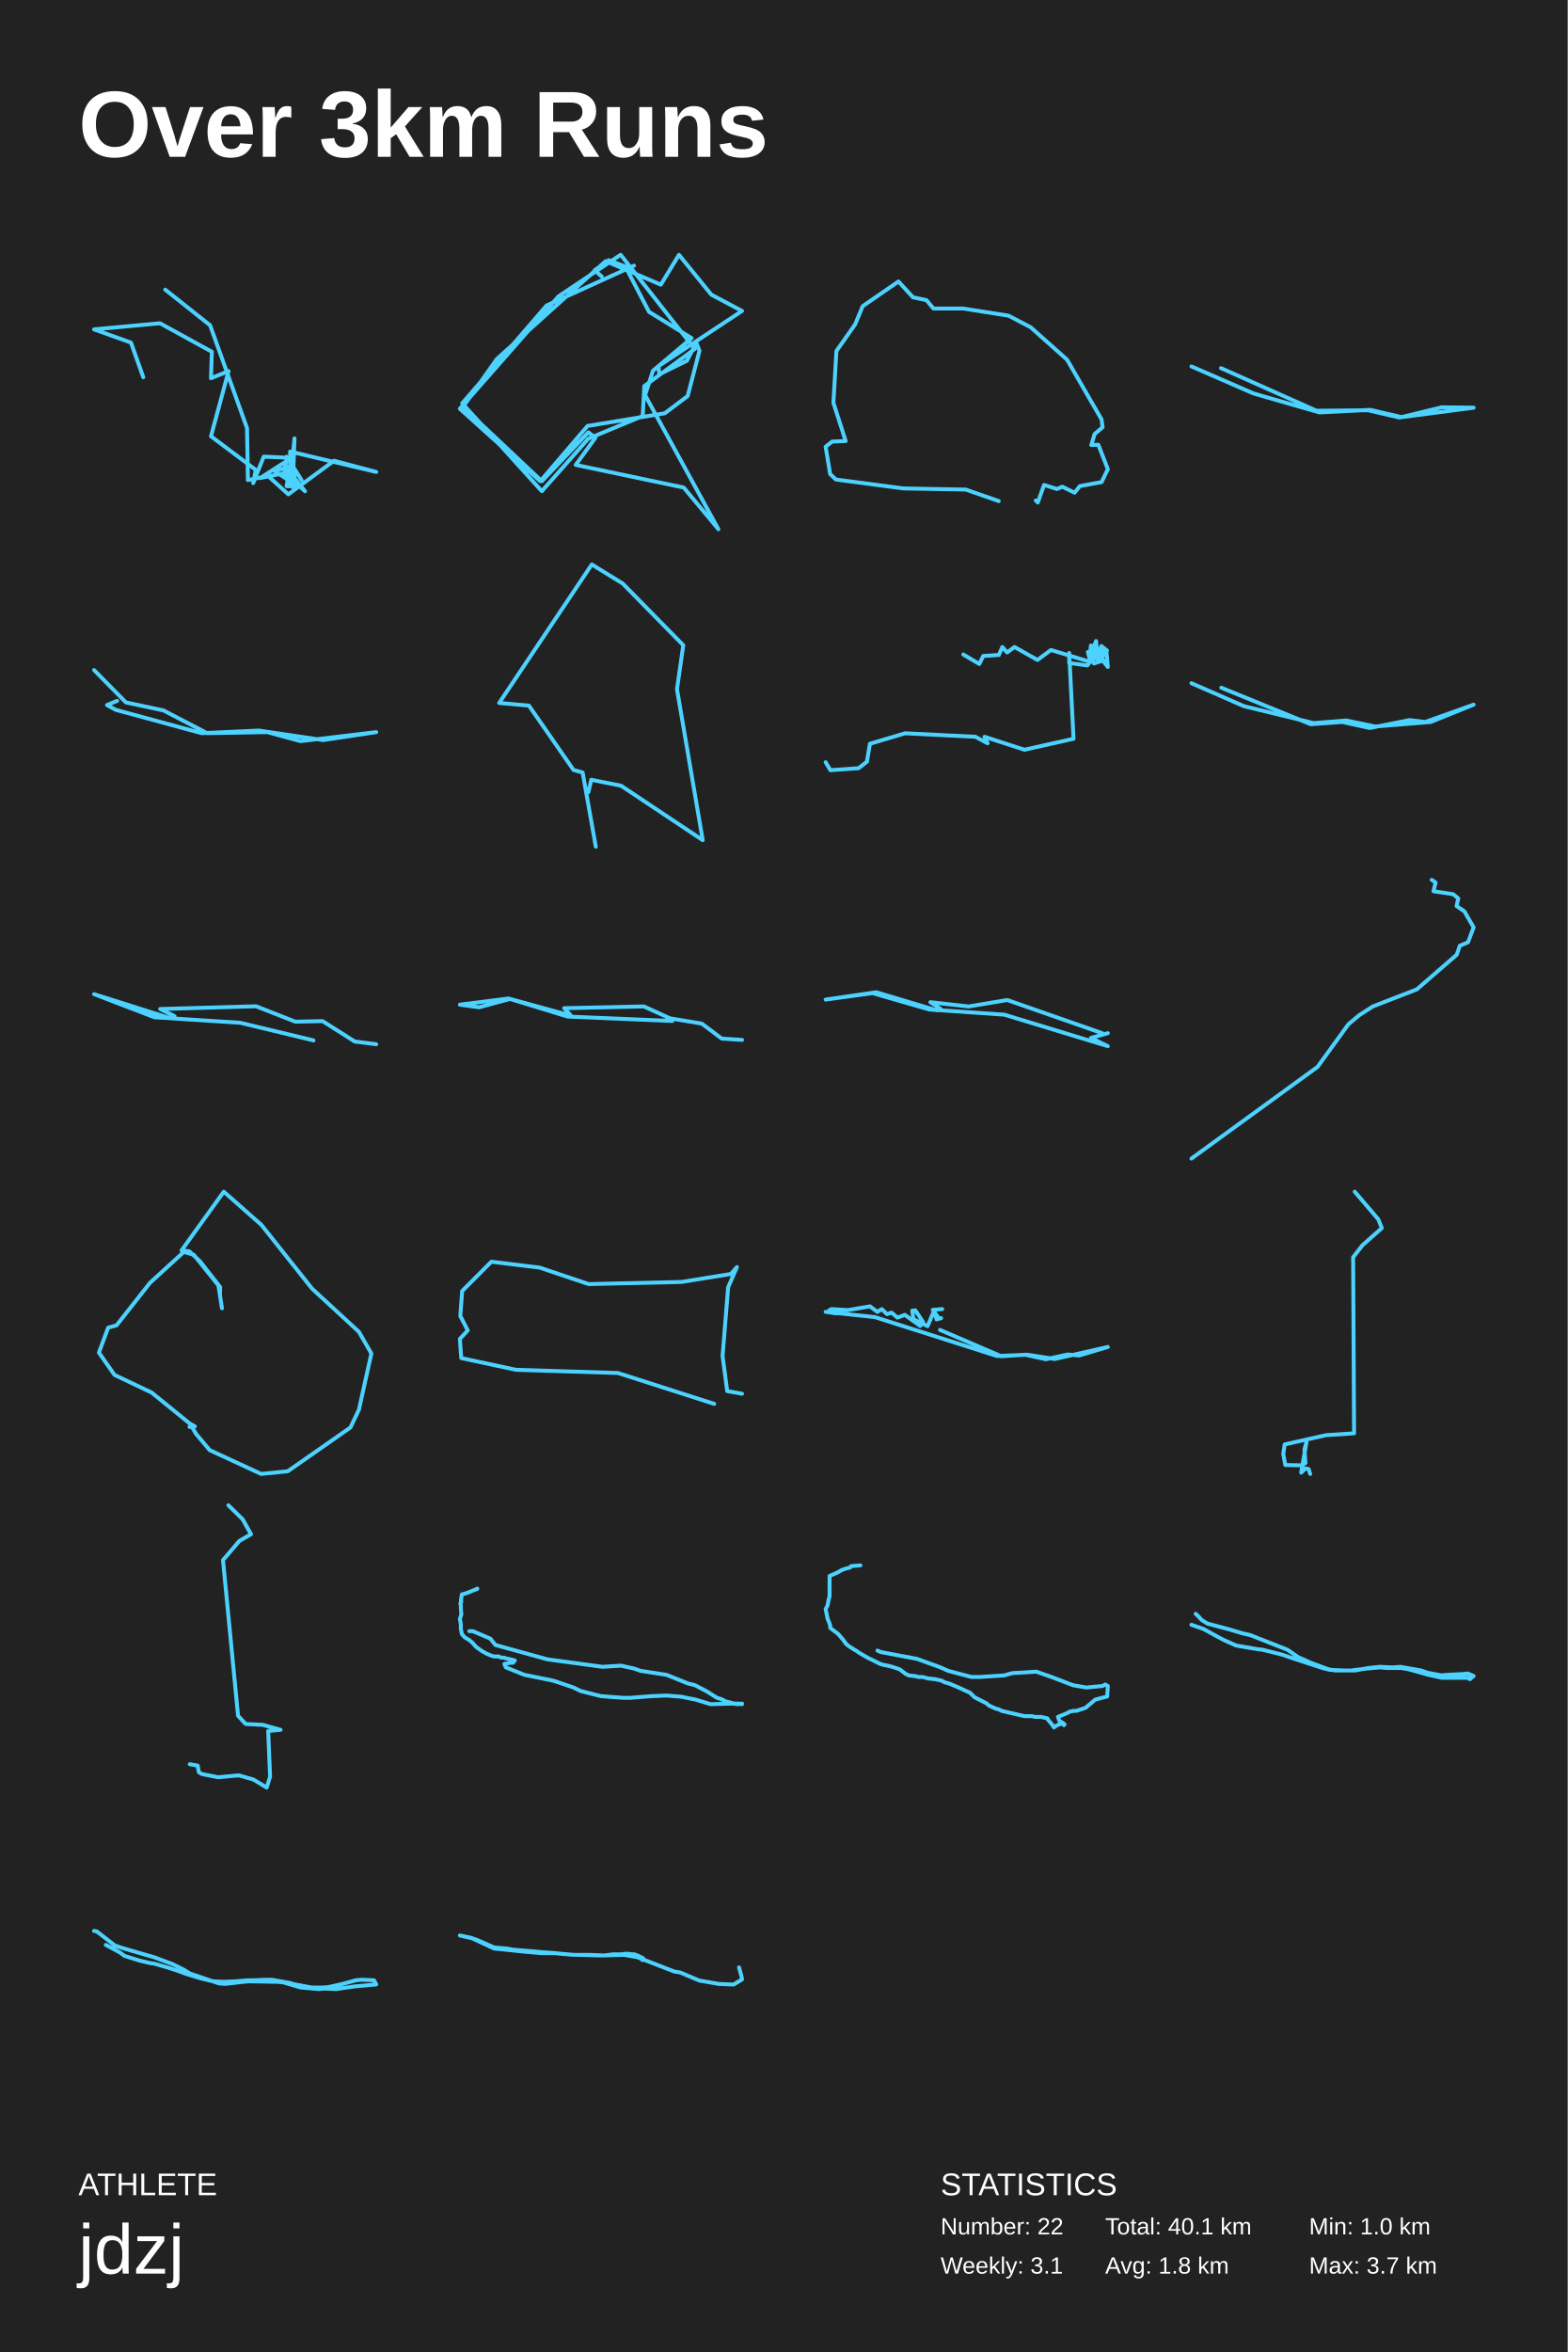
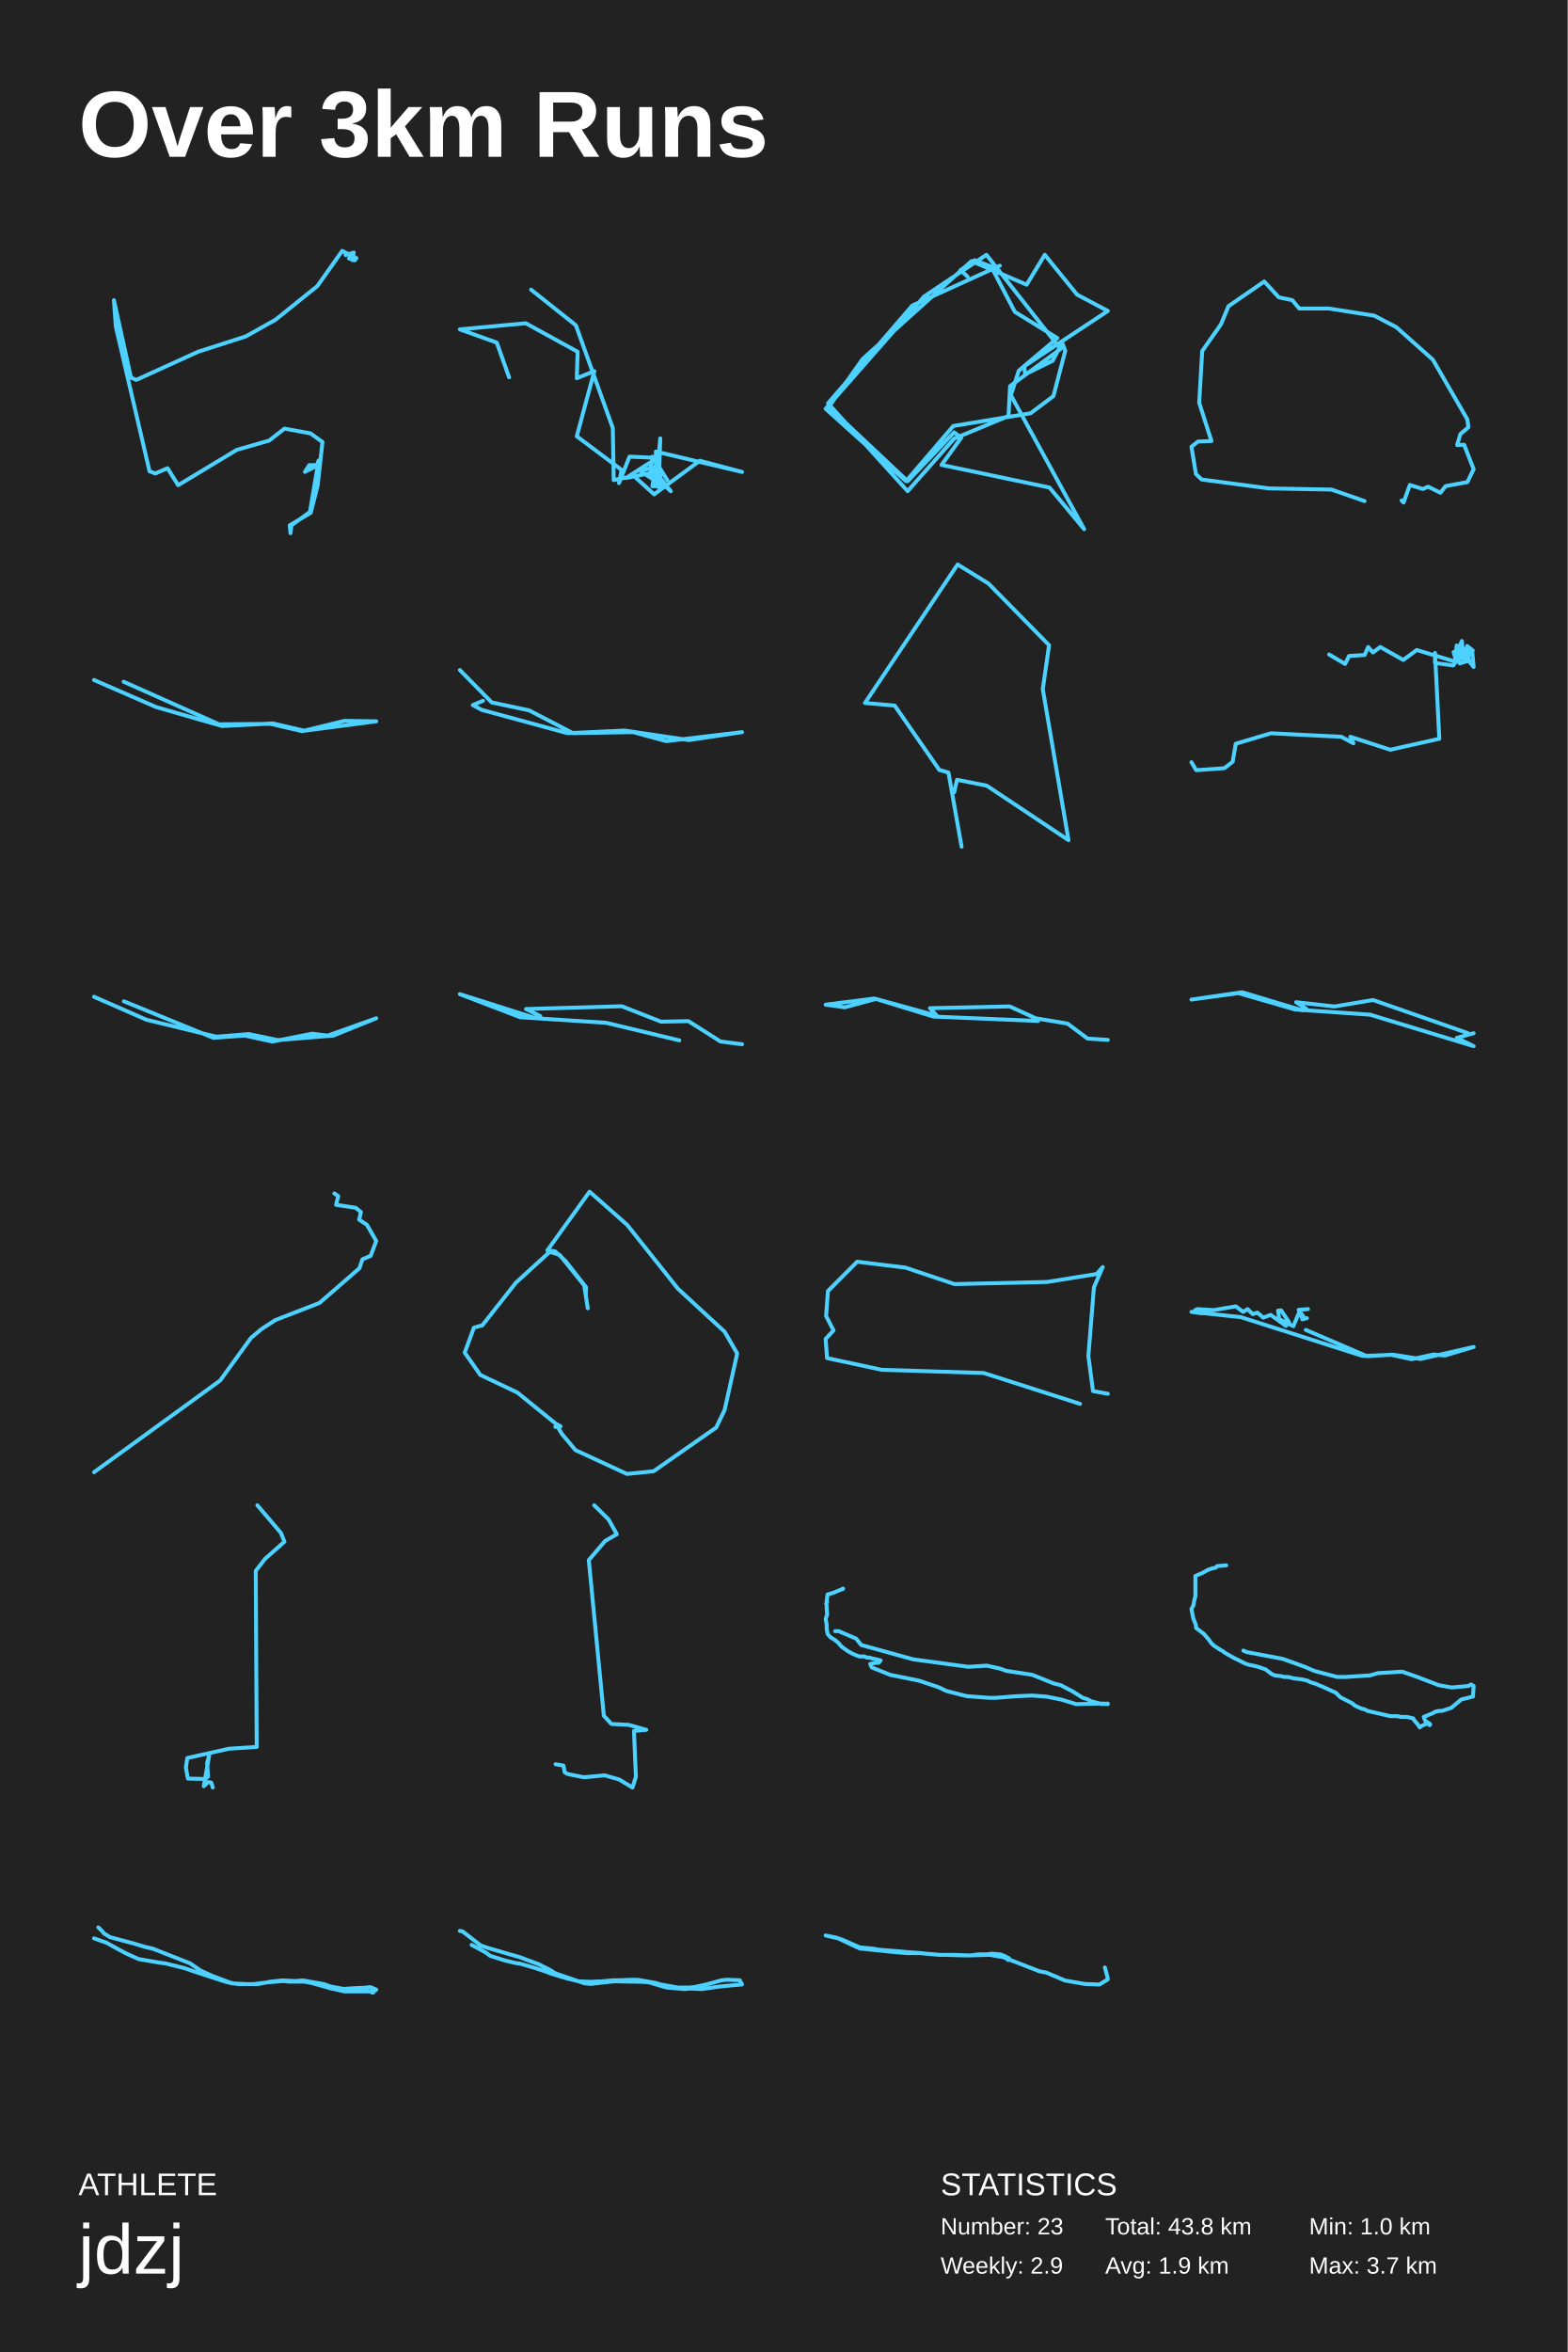
<svg xmlns="http://www.w3.org/2000/svg" baseProfile="full" height="300mm" version="1.1" viewBox="0,0,200,300" width="200mm">
  <defs />
  <rect fill="#222222" height="300" width="200" x="0" y="0" />
  <text fill="#FFFFFF" style="font-size:12px; font-family:Arial; font-weight:bold;" x="10" y="20">Over 3km Runs</text>
  <text fill="#FFFFFF" style="font-size:4px; font-family:Arial" x="10" y="280">ATHLETE</text>
  <text fill="#FFFFFF" style="font-size:9px; font-family:Arial" x="10" y="290">jdzj</text>
  <text fill="#FFFFFF" style="font-size:4px; font-family:Arial" x="120" y="280">STATISTICS</text>
-   <text fill="#FFFFFF" style="font-size:3px; font-family:Arial" x="120" y="285">Number: 22</text>
-   <text fill="#FFFFFF" style="font-size:3px; font-family:Arial" x="120" y="290">Weekly: 3.1</text>
-   <text fill="#FFFFFF" style="font-size:3px; font-family:Arial" x="141" y="285">Total: 40.1 km</text>
-   <text fill="#FFFFFF" style="font-size:3px; font-family:Arial" x="141" y="290">Avg: 1.8 km</text>
+   <text fill="#FFFFFF" style="font-size:3px; font-family:Arial" x="120" y="285">Number: 23</text>
+   <text fill="#FFFFFF" style="font-size:3px; font-family:Arial" x="120" y="290">Weekly: 2.9</text>
+   <text fill="#FFFFFF" style="font-size:3px; font-family:Arial" x="141" y="285">Total: 43.8 km</text>
+   <text fill="#FFFFFF" style="font-size:3px; font-family:Arial" x="141" y="290">Avg: 1.9 km</text>
  <text fill="#FFFFFF" style="font-size:3px; font-family:Arial" x="167" y="285">Min: 1.0 km</text>
  <text fill="#FFFFFF" style="font-size:3px; font-family:Arial" x="167" y="290">Max: 3.7 km</text>
-   <polyline fill="none" points="21.084,36.947 26.804,41.493 31.514,54.611 31.626,61.235 34.206,60.715 36.785,63.053 42.617,58.767 48.0,60.196 37.009,57.598 37.009,61.884 37.57,55.91 37.346,62.144 37.682,60.066 33.196,60.975 36.224,59.027 37.794,61.884 34.991,60.066 37.009,59.546 36.561,62.014 37.794,62.014 36.336,59.416 38.916,62.663 36.336,60.325 36.561,58.247 38.467,61.235 36.673,58.377 33.645,58.247 32.299,61.624 32.636,59.936 26.916,55.65 29.159,47.338 26.916,48.247 27.028,44.87 20.411,41.233 12.0,42.013 16.71,43.701 18.28,48.117" stroke="#4dd2ff" stroke-linecap="round" stroke-linejoin="round" stroke-width="0.5" />
-   <polyline fill="none" points="80.89,33.885 69.728,38.968 58.968,51.444 69.125,62.65 75.058,55.949 81.996,53.061 82.197,49.249 88.633,44.513 79.181,32.499 71.236,37.813 58.667,52.137 68.924,61.379 74.957,54.332 84.812,52.715 87.728,50.52 89.236,44.744 88.834,43.704 87.628,46.015 84.108,47.747 84.007,46.708 94.667,39.661 90.745,37.582 86.622,32.499 84.309,36.311 77.27,33.307 63.393,45.784 59.069,51.906 69.125,61.379 75.058,55.141 75.963,55.834 73.449,59.299 87.225,62.187 91.65,67.501 82.298,50.404 83.304,47.285 88.231,43.127 82.801,39.777 79.784,34 77.672,33.192 75.862,34.463 76.767,35.271" stroke="#4dd2ff" stroke-linecap="round" stroke-linejoin="round" stroke-width="0.5" />
-   <polyline fill="none" points="127.418,63.912 123.206,62.446 115.259,62.299 106.642,61.163 105.908,60.467 105.333,56.984 106.163,56.324 107.887,56.251 106.323,51.375 106.706,44.776 109.099,41.367 110.057,39.057 114.621,35.904 116.472,37.921 118.195,38.287 119.089,39.35 122.855,39.35 128.663,40.267 131.472,41.733 136.131,45.876 140.535,53.501 140.663,54.491 139.642,55.371 139.227,56.764 140.121,56.727 141.333,59.843 140.535,61.493 137.759,62.006 137.089,62.849 135.525,62.08 134.855,62.373 133.195,61.86 132.397,64.096 132.142,63.839" stroke="#4dd2ff" stroke-linecap="round" stroke-linejoin="round" stroke-width="0.5" />
-   <polyline fill="none" points="155.772,46.956 167.947,52.386 174.536,52.331 178.546,53.263 183.942,51.947 188.0,52.002 178.833,53.208 174.822,52.276 168.329,52.605 159.926,50.192 152.0,46.737" stroke="#4dd2ff" stroke-linecap="round" stroke-linejoin="round" stroke-width="0.5" />
-   <polyline fill="none" points="12.0,85.466 16.065,89.594 20.838,90.609 26.435,93.519 34.095,93.384 38.337,94.534 48.0,93.384 41.224,94.399 33.034,93.181 25.728,93.519 14.769,90.541 13.65,89.932 14.946,89.391" stroke="#4dd2ff" stroke-linecap="round" stroke-linejoin="round" stroke-width="0.5" />
-   <polyline fill="none" points="76.01,108.0 74.332,98.54 73.165,98.205 67.476,90 63.683,89.665 75.5,72.0 79.439,74.428 87.17,82.298 86.368,87.907 89.651,107.163 79.22,100.214 75.427,99.461 75.062,101.051" stroke="#4dd2ff" stroke-linecap="round" stroke-linejoin="round" stroke-width="0.5" />
-   <polyline fill="none" points="122.89,83.479 124.939,84.688 125.438,83.67 127.432,83.543 127.875,82.525 128.484,83.225 129.426,82.525 132.361,84.179 134.078,82.907 139.118,84.434 138.786,83.161 141.167,83.416 139.395,82.779 139.838,81.762 139.949,83.161 139.672,82.525 139.063,83.352 139.173,82.334 139.949,83.416 139.118,83.161 140.779,82.97 140.779,83.606 140.059,82.716 138.896,83.352 141.223,82.97 140.503,82.398 140.281,84.306 139.284,83.479 139.173,84.179 140.558,83.288 139.949,83.352 141.333,85.07 141.167,83.225 140.336,83.352 140.779,84.243 139.561,84.624 139.395,83.925 138.73,84.879 136.404,84.561 136.404,83.288 136.958,94.231 130.699,95.63 125.604,93.976 125.992,94.803 124.441,93.976 115.469,93.531 110.983,94.867 110.595,97.157 109.543,97.984 105.943,98.238 105.333,97.221" stroke="#4dd2ff" stroke-linecap="round" stroke-linejoin="round" stroke-width="0.5" />
-   <polyline fill="none" points="155.805,87.719 167.22,92.377 171.233,92.089 174.746,92.858 179.805,91.849 181.812,92.089 188.0,89.88 182.523,92.089 175.456,92.665 171.735,91.897 167.596,92.233 158.69,90.072 152.0,87.142" stroke="#4dd2ff" stroke-linecap="round" stroke-linejoin="round" stroke-width="0.5" />
-   <polyline fill="none" points="48.0,133.194 45.25,132.843 41.154,130.246 37.671,130.316 32.659,128.35 20.435,128.701 22.268,129.614 21.535,129.824 12.0,126.806 19.701,129.754 30.642,130.456 39.993,132.703" stroke="#4dd2ff" stroke-linecap="round" stroke-linejoin="round" stroke-width="0.5" />
-   <polyline fill="none" points="94.667,132.641 92.074,132.472 89.531,130.562 85.471,129.888 82.145,128.371 71.971,128.595 72.851,129.551 64.879,127.359 58.667,128.146 61.112,128.483 65.074,127.416 72.411,129.663 85.764,130.225" stroke="#4dd2ff" stroke-linecap="round" stroke-linejoin="round" stroke-width="0.5" />
-   <polyline fill="none" points="140.615,131.787 128.504,127.553 123.573,128.378 118.69,127.828 120.03,128.708 119.504,128.873 111.796,126.563 105.333,127.498 111.317,126.673 118.546,128.763 128.121,129.423 141.333,133.437 139.179,132.392 141.333,131.787" stroke="#4dd2ff" stroke-linecap="round" stroke-linejoin="round" stroke-width="0.5" />
-   <polyline fill="none" points="182.656,112.223 183.152,112.57 182.877,113.676 185.383,114.056 186.044,114.593 185.824,115.573 186.816,116.237 188.0,118.291 187.284,120.187 186.237,120.63 185.852,121.767 180.756,126.192 175.137,128.373 173.374,129.511 172.024,130.648 168.086,136.084 152.0,147.777" stroke="#4dd2ff" stroke-linecap="round" stroke-linejoin="round" stroke-width="0.5" />
-   <polyline fill="none" points="28.319,166.872 27.862,163.95 24.729,160.054 23.456,159.68 19.147,163.613 14.872,169.045 13.795,169.345 12.62,172.529 14.611,175.376 19.343,177.624 24.468,181.782 24.174,182.006 24.859,181.932 24.239,181.594 25.023,182.906 26.752,184.966 33.313,188.0 36.707,187.663 44.704,182.081 45.781,179.834 47.38,172.641 45.781,169.869 39.808,164.363 33.346,156.233 28.548,152.0 23.162,159.492 24.141,159.605 25.479,160.841 28.091,164.175 28.058,165.224" stroke="#4dd2ff" stroke-linecap="round" stroke-linejoin="round" stroke-width="0.5" />
-   <polyline fill="none" points="91.12,179.065 78.824,175.127 65.819,174.719 58.844,173.225 58.667,170.781 59.672,169.695 58.726,167.861 58.962,164.67 62.686,160.935 68.834,161.682 75.1,163.787 86.923,163.516 93.248,162.497 94.016,161.614 92.893,164.195 92.184,172.954 92.775,177.435 94.667,177.775" stroke="#4dd2ff" stroke-linecap="round" stroke-linejoin="round" stroke-width="0.5" />
-   <polyline fill="none" points="119.923,169.632 127.746,172.99 130.781,172.798 133.426,173.374 136.21,172.766 137.686,172.894 141.333,171.807 134.568,173.342 131.087,172.798 127.189,172.958 111.626,168.001 105.333,167.33 106.698,167.522 105.779,167.138 106.057,166.978 108.173,167.106 110.985,166.626 111.932,167.33 112.489,166.978 113.157,167.617 113.742,167.426 114.493,168.065 115.44,167.713 117.389,169.121 117.779,168.641 116.776,167.138 116.387,167.17 116.526,168.257 118.336,169.153 119.087,167.362 119.505,168.225 120.062,168.129 119.477,168.289 119.811,168.193 119.004,167.074 120.201,166.978" stroke="#4dd2ff" stroke-linecap="round" stroke-linejoin="round" stroke-width="0.5" />
-   <polyline fill="none" points="167.149,188.0 166.947,187.373 166.563,187.303 165.997,187.837 166.684,183.913 166.421,184.865 166.543,186.607 166.158,186.908 163.975,186.862 163.712,185.469 163.894,184.238 169.191,183.053 172.75,182.821 172.628,160.362 173.821,158.829 176.288,156.645 175.843,155.531 172.831,152.0" stroke="#4dd2ff" stroke-linecap="round" stroke-linejoin="round" stroke-width="0.5" />
-   <polyline fill="none" points="24.209,225.029 25.217,225.204 25.369,226.056 25.75,226.274 27.804,226.689 30.466,226.449 32.311,226.973 34.022,228.0 34.459,226.624 34.212,220.792 35.791,220.639 33.528,220.005 31.341,219.896 30.371,218.848 28.45,198.991 30.542,196.544 32.025,195.692 30.96,193.791 29.135,192.0" stroke="#4dd2ff" stroke-linecap="round" stroke-linejoin="round" stroke-width="0.5" />
-   <polyline fill="none" points="59.879,208.057 60.326,208.057 62.56,209.01 63.199,209.817 69.837,211.65 76.858,212.603 79.22,212.456 80.879,212.823 81.709,213.116 85.028,213.629 87.773,214.729 88.667,214.949 90.199,215.755 91.475,216.562 91.986,216.708 92.56,217.002 93.965,217.368 94.667,217.295 94.603,217.295 94.603,217.295 94.411,217.368 94.539,217.295 94.603,217.295 94.667,217.368 94.284,217.295 93.454,217.295 90.645,217.368 88.73,216.782 86.879,216.415 85.028,216.268 83.177,216.342 82.22,216.415 80.369,216.562 79.539,216.562 76.667,216.342 75.773,216.122 74.05,215.682 73.156,215.242 71.433,214.655 70.539,214.362 66.901,213.629 64.539,212.676 64.348,212.236 65.113,212.089 65.433,212.089 65.688,211.796 65.433,211.723 64.794,211.576 64.475,211.503 64.284,211.43 63.901,211.43 63.645,211.283 63.326,211.283 63.007,211.283 62.56,211.136 62.241,210.99 62.05,210.916 61.411,210.55 61.22,210.403 60.901,210.183 60.709,210.037 60.518,209.817 60.262,209.523 59.816,209.157 59.433,208.937 59.241,208.79 58.922,208.424 58.794,207.764 58.794,207.177 58.73,206.811 58.667,206.518 58.858,205.931 58.794,205.125 58.794,204.758 58.73,204.538 58.858,204.318 58.794,204.245 58.858,203.732 58.922,203.365 59.241,203.292 59.879,203.072 60.199,202.925 60.39,202.852 60.773,202.705 60.837,202.705 60.837,202.632 60.901,202.632" stroke="#4dd2ff" stroke-linecap="round" stroke-linejoin="round" stroke-width="0.5" />
-   <polyline fill="none" points="111.947,210.529 112.366,210.721 116.971,211.587 119.901,212.644 120.989,213.125 123.919,213.895 125.008,213.895 128.105,213.702 129.11,213.414 132.208,213.221 134.133,213.895 135.138,214.279 136.896,214.952 138.571,215.241 140.664,215.049 140.998,214.856 141.333,215.049 141.25,216.395 139.743,216.779 138.487,217.837 137.901,218.03 137.315,218.222 136.98,218.222 136.478,218.318 136.143,218.51 134.971,218.991 135.138,219.472 135.724,219.857 135.724,219.953 135.724,220.049 135.808,219.953 135.389,219.857 134.887,220.049 134.719,220.145 134.552,220.241 134.468,220.337 134.468,220.337 134.133,219.857 133.966,219.664 133.715,219.376 133.631,219.183 132.794,218.991 132.459,218.991 132.04,218.991 131.622,218.895 131.119,218.895 130.701,218.895 129.864,218.703 129.445,218.606 129.026,218.51 128.608,218.414 127.771,218.222 127.436,218.03 127.017,217.933 126.598,217.741 126.18,217.549 125.845,217.26 125.091,216.876 124.338,216.491 123.752,215.914 123.333,215.722 122.915,215.529 122.496,215.337 122.078,215.145 121.826,215.049 121.157,214.76 120.822,214.664 120.487,214.568 120.152,214.375 119.733,214.279 119.315,214.183 118.394,214.087 118.059,213.991 117.64,213.895 117.138,213.895 116.803,213.798 115.966,213.702 115.547,213.51 114.794,212.933 113.957,212.644 113.622,212.548 113.203,212.452 112.701,212.356 112.366,212.26 111.947,212.068 111.194,211.683 110.775,211.491 110.44,211.298 109.603,210.817 109.352,210.625 109.017,210.433 108.264,209.952 107.929,209.663 107.51,209.087 106.924,208.413 105.919,207.644 105.919,207.356 105.752,206.875 105.584,206.49 105.333,205.24 105.584,204.759 105.668,204.278 105.752,203.894 105.836,203.605 105.836,203.124 105.836,201.874 105.836,201.009 106.757,200.624 107.426,200.24 108.012,200.047 108.431,199.951 108.598,199.759 109.771,199.663" stroke="#4dd2ff" stroke-linecap="round" stroke-linejoin="round" stroke-width="0.5" />
-   <polyline fill="none" points="152.541,205.842 152.947,206.23 153.286,206.619 154.03,207.085 156.94,207.863 158.496,208.329 159.511,208.562 164.248,210.427 165.602,211.36 167.158,212.06 169.459,212.915 170.338,213.07 171.962,213.07 172.91,213.07 174.534,212.759 176.023,212.604 177.714,212.681 178.662,212.604 181.301,213.07 182.18,213.381 183.872,213.692 184.82,213.614 186.511,213.536 187.256,213.459 188.0,213.77 187.932,213.847 187.729,213.925 187.662,214.003 187.662,214.081 187.594,214.003 187.459,214.158 187.459,214.003 187.526,214.081 187.594,214.158 187.526,214.081 187.662,213.925 187.594,213.925 187.526,213.925 187.526,214.003 187.526,213.925 187.526,213.925 187.526,213.925 187.526,214.003 187.459,214.003 187.459,214.003 187.391,214.003 187.323,214.003 187.459,214.003 187.459,214.003 187.459,214.003 187.391,214.003 187.391,214.081 187.256,214.003 185.699,214.003 183.94,214.003 182.18,213.614 181.368,213.381 179.677,212.915 178.797,212.759 176.97,212.759 176.09,212.681 174.263,212.837 172.368,213.07 171.489,213.07 169.662,212.992 168.714,212.759 164.451,211.36 163.571,211.049 161.068,210.427 160.391,210.35 157.684,209.883 156.128,209.184 155.248,208.718 153.556,207.785 152.0,207.241" stroke="#4dd2ff" stroke-linecap="round" stroke-linejoin="round" stroke-width="0.5" />
-   <polyline fill="none" points="12.0,246.289 12.346,246.355 14.654,248.145 15.404,248.41 18.346,249.271 19.731,249.669 20.423,249.934 22.038,250.53 23.481,251.259 24.231,251.723 27.923,252.982 28.731,253.048 31.038,252.783 31.731,252.717 35.365,252.783 36.115,252.849 38.365,253.512 40.673,253.711 41.365,253.645 42.865,253.711 45.173,253.38 45.865,253.313 47.308,253.181 48.0,253.114 47.712,252.584 46.096,252.518 45.404,252.584 43.962,252.982 43.442,253.114 41.942,253.446 41.25,253.512 39.808,253.512 39.058,253.38 37.615,253.114 36.923,252.916 34.673,252.518 33.923,252.518 32.423,252.584 31.615,252.584 30.115,252.717 28.615,252.783 27.173,252.717 25.788,252.386 25.096,252.187 23.596,251.723 22.904,251.458 21.519,250.994 19.673,250.464 19.154,250.398 17.769,250.066 15.865,249.47 15.346,249.072 14.135,248.41 13.5,248.078" stroke="#4dd2ff" stroke-linecap="round" stroke-linejoin="round" stroke-width="0.5" />
-   <polyline fill="none" points="94.286,250.946 94.603,252.111 94.667,252.475 93.589,253.13 91.751,253.058 89.216,252.621 86.808,251.602 85.984,251.456 81.293,249.636 79.582,249.345 76.984,249.418 75.209,249.345 73.941,249.345 73.181,249.345 71.469,249.199 70.899,249.126 68.934,248.981 68.174,248.908 65.512,248.69 64.688,248.544 63.04,248.398 60.885,247.452 60.061,247.161 58.667,246.87 60.251,247.234 61.646,247.889 63.04,248.544 63.864,248.617 65.955,248.835 66.589,248.908 68.237,249.054 69.061,249.126 70.772,249.126 71.533,249.199 73.244,249.345 74.005,249.345 76.35,249.418 77.11,249.418 78.251,249.272 78.631,249.272 78.885,249.272 79.138,249.272 79.392,249.272 79.709,249.199 80.026,249.199 80.66,249.272 80.913,249.272 81.484,249.49 82.054,249.782 81.991,249.927 81.991,250 81.927,250" stroke="#4dd2ff" stroke-linecap="round" stroke-linejoin="round" stroke-width="0.5" />
+   <polyline fill="none" points="40.312,59.471 38.9,60.182 39.452,59.329 40.434,59.329 40.649,58.725 39.544,65.299 37.181,67.005 37.059,68.0 36.967,67.005 39.637,65.406 40.527,61.923 41.14,56.379 39.606,55.278 36.291,54.674 34.327,56.202 30.215,57.375 22.727,61.888 21.376,59.72 19.811,60.395 19.074,60.111 14.778,41.667 14.532,38.29 16.711,48.17 17.387,48.455 25.274,44.865 31.35,42.911 35.156,40.778 40.496,36.478 43.657,32.0 45.468,32.924 45.253,33.208 44.516,32.96 44.946,32.604 44.946,33.173 45.13,32.213 44.087,32.533" stroke="#4dd2ff" stroke-linecap="round" stroke-linejoin="round" stroke-width="0.5" />
+   <polyline fill="none" points="67.751,36.947 73.47,41.493 78.181,54.611 78.293,61.235 80.872,60.715 83.452,63.053 89.283,58.767 94.667,60.196 83.676,57.598 83.676,61.884 84.237,55.91 84.012,62.144 84.349,60.066 79.863,60.975 82.891,59.027 84.461,61.884 81.657,60.066 83.676,59.546 83.227,62.014 84.461,62.014 83.003,59.416 85.583,62.663 83.003,60.325 83.227,58.247 85.134,61.235 83.34,58.377 80.312,58.247 78.966,61.624 79.302,59.936 73.583,55.65 75.826,47.338 73.583,48.247 73.695,44.87 67.078,41.233 58.667,42.013 63.377,43.701 64.947,48.117" stroke="#4dd2ff" stroke-linecap="round" stroke-linejoin="round" stroke-width="0.5" />
+   <polyline fill="none" points="127.557,33.885 116.395,38.968 105.635,51.444 115.791,62.65 121.724,55.949 128.663,53.061 128.864,49.249 135.3,44.513 125.847,32.499 117.903,37.813 105.333,52.137 115.59,61.379 121.624,54.332 131.479,52.715 134.395,50.52 135.903,44.744 135.501,43.704 134.294,46.015 130.775,47.747 130.674,46.708 141.333,39.661 137.412,37.582 133.289,32.499 130.976,36.311 123.937,33.307 110.06,45.784 105.736,51.906 115.791,61.379 121.724,55.141 122.629,55.834 120.115,59.299 133.892,62.187 138.317,67.501 128.965,50.404 129.97,47.285 134.898,43.127 129.467,39.777 126.451,34 124.339,33.192 122.529,34.463 123.434,35.271" stroke="#4dd2ff" stroke-linecap="round" stroke-linejoin="round" stroke-width="0.5" />
+   <polyline fill="none" points="174.085,63.912 169.872,62.446 161.926,62.299 153.309,61.163 152.574,60.467 152.0,56.984 152.83,56.324 154.553,56.251 152.989,51.375 153.372,44.776 155.766,41.367 156.723,39.057 161.287,35.904 163.138,37.921 164.862,38.287 165.755,39.35 169.521,39.35 175.33,40.267 178.138,41.733 182.798,45.876 187.202,53.501 187.33,54.491 186.309,55.371 185.894,56.764 186.787,56.727 188.0,59.843 187.202,61.493 184.426,62.006 183.755,62.849 182.191,62.08 181.521,62.373 179.862,61.86 179.064,64.096 178.809,63.839" stroke="#4dd2ff" stroke-linecap="round" stroke-linejoin="round" stroke-width="0.5" />
+   <polyline fill="none" points="15.772,86.956 27.947,92.386 34.536,92.331 38.546,93.263 43.942,91.947 48.0,92.002 38.833,93.208 34.822,92.276 28.329,92.605 19.926,90.192 12.0,86.737" stroke="#4dd2ff" stroke-linecap="round" stroke-linejoin="round" stroke-width="0.5" />
+   <polyline fill="none" points="58.667,85.466 62.732,89.594 67.505,90.609 73.102,93.519 80.762,93.384 85.004,94.534 94.667,93.384 87.891,94.399 79.701,93.181 72.395,93.519 61.436,90.541 60.316,89.932 61.613,89.391" stroke="#4dd2ff" stroke-linecap="round" stroke-linejoin="round" stroke-width="0.5" />
+   <polyline fill="none" points="122.677,108.0 120.999,98.54 119.832,98.205 114.143,90 110.349,89.665 122.166,72.0 126.105,74.428 133.837,82.298 133.035,87.907 136.317,107.163 125.886,100.214 122.093,99.461 121.729,101.051" stroke="#4dd2ff" stroke-linecap="round" stroke-linejoin="round" stroke-width="0.5" />
+   <polyline fill="none" points="169.557,83.479 171.606,84.688 172.105,83.67 174.098,83.543 174.542,82.525 175.151,83.225 176.092,82.525 179.028,84.179 180.745,82.907 185.785,84.434 185.452,83.161 187.834,83.416 186.062,82.779 186.505,81.762 186.615,83.161 186.338,82.525 185.729,83.352 185.84,82.334 186.615,83.416 185.785,83.161 187.446,82.97 187.446,83.606 186.726,82.716 185.563,83.352 187.889,82.97 187.169,82.398 186.948,84.306 185.951,83.479 185.84,84.179 187.225,83.288 186.615,83.352 188.0,85.07 187.834,83.225 187.003,83.352 187.446,84.243 186.228,84.624 186.062,83.925 185.397,84.879 183.071,84.561 183.071,83.288 183.625,94.231 177.366,95.63 172.271,93.976 172.658,94.803 171.108,93.976 162.135,93.531 157.649,94.867 157.262,97.157 156.209,97.984 152.609,98.238 152.0,97.221" stroke="#4dd2ff" stroke-linecap="round" stroke-linejoin="round" stroke-width="0.5" />
+   <polyline fill="none" points="15.805,127.719 27.22,132.377 31.233,132.089 34.746,132.858 39.805,131.849 41.812,132.089 48.0,129.88 42.523,132.089 35.456,132.665 31.735,131.897 27.596,132.233 18.69,130.072 12.0,127.142" stroke="#4dd2ff" stroke-linecap="round" stroke-linejoin="round" stroke-width="0.5" />
+   <polyline fill="none" points="94.667,133.194 91.916,132.843 87.821,130.246 84.337,130.316 79.325,128.35 67.101,128.701 68.935,129.614 68.201,129.824 58.667,126.806 66.368,129.754 77.308,130.456 86.66,132.703" stroke="#4dd2ff" stroke-linecap="round" stroke-linejoin="round" stroke-width="0.5" />
+   <polyline fill="none" points="141.333,132.641 138.741,132.472 136.197,130.562 132.138,129.888 128.812,128.371 118.638,128.595 119.518,129.551 111.545,127.359 105.333,128.146 107.779,128.483 111.741,127.416 119.078,129.663 132.431,130.225" stroke="#4dd2ff" stroke-linecap="round" stroke-linejoin="round" stroke-width="0.5" />
+   <polyline fill="none" points="187.282,131.787 175.17,127.553 170.239,128.378 165.356,127.828 166.697,128.708 166.17,128.873 158.463,126.563 152.0,127.498 157.984,126.673 165.213,128.763 174.787,129.423 188.0,133.437 185.846,132.392 188.0,131.787" stroke="#4dd2ff" stroke-linecap="round" stroke-linejoin="round" stroke-width="0.5" />
+   <polyline fill="none" points="42.656,152.223 43.152,152.57 42.877,153.676 45.383,154.056 46.044,154.593 45.824,155.573 46.816,156.237 48.0,158.291 47.284,160.187 46.237,160.63 45.852,161.767 40.756,166.192 35.137,168.373 33.374,169.511 32.024,170.648 28.086,176.084 12.0,187.777" stroke="#4dd2ff" stroke-linecap="round" stroke-linejoin="round" stroke-width="0.5" />
+   <polyline fill="none" points="74.986,166.872 74.529,163.95 71.395,160.054 70.122,159.68 65.814,163.613 61.538,169.045 60.461,169.345 59.286,172.529 61.277,175.376 66.01,177.624 71.134,181.782 70.841,182.006 71.526,181.932 70.906,181.594 71.689,182.906 73.419,184.966 79.98,188.0 83.374,187.663 91.371,182.081 92.448,179.834 94.047,172.641 92.448,169.869 86.475,164.363 80.012,156.233 75.214,152.0 69.829,159.492 70.808,159.605 72.146,160.841 74.757,164.175 74.725,165.224" stroke="#4dd2ff" stroke-linecap="round" stroke-linejoin="round" stroke-width="0.5" />
+   <polyline fill="none" points="137.787,179.065 125.491,175.127 112.486,174.719 105.511,173.225 105.333,170.781 106.338,169.695 105.392,167.861 105.629,164.67 109.353,160.935 115.501,161.682 121.767,163.787 133.589,163.516 139.915,162.497 140.683,161.614 139.56,164.195 138.851,172.954 139.442,177.435 141.333,177.775" stroke="#4dd2ff" stroke-linecap="round" stroke-linejoin="round" stroke-width="0.5" />
+   <polyline fill="none" points="166.589,169.632 174.413,172.99 177.448,172.798 180.093,173.374 182.877,172.766 184.353,172.894 188.0,171.807 181.234,173.342 177.754,172.798 173.856,172.958 158.292,168.001 152.0,167.33 153.364,167.522 152.445,167.138 152.724,166.978 154.84,167.106 157.652,166.626 158.599,167.33 159.155,166.978 159.824,167.617 160.408,167.426 161.16,168.065 162.107,167.713 164.056,169.121 164.445,168.641 163.443,167.138 163.053,167.17 163.193,168.257 165.002,169.153 165.754,167.362 166.172,168.225 166.729,168.129 166.144,168.289 166.478,168.193 165.671,167.074 166.868,166.978" stroke="#4dd2ff" stroke-linecap="round" stroke-linejoin="round" stroke-width="0.5" />
+   <polyline fill="none" points="27.149,228.0 26.947,227.373 26.563,227.303 25.997,227.837 26.684,223.913 26.421,224.865 26.543,226.607 26.158,226.908 23.975,226.862 23.712,225.469 23.894,224.238 29.191,223.053 32.75,222.821 32.628,200.362 33.821,198.829 36.288,196.645 35.843,195.531 32.831,192.0" stroke="#4dd2ff" stroke-linecap="round" stroke-linejoin="round" stroke-width="0.5" />
+   <polyline fill="none" points="70.876,225.029 71.884,225.204 72.036,226.056 72.416,226.274 74.47,226.689 77.133,226.449 78.977,226.973 80.689,228.0 81.126,226.624 80.879,220.792 82.457,220.639 80.194,220.005 78.007,219.896 77.037,218.848 75.117,198.991 77.209,196.544 78.692,195.692 77.627,193.791 75.801,192.0" stroke="#4dd2ff" stroke-linecap="round" stroke-linejoin="round" stroke-width="0.5" />
+   <polyline fill="none" points="106.546,208.057 106.993,208.057 109.227,209.01 109.865,209.817 116.504,211.65 123.525,212.603 125.887,212.456 127.546,212.823 128.376,213.116 131.695,213.629 134.44,214.729 135.333,214.949 136.865,215.755 138.142,216.562 138.652,216.708 139.227,217.002 140.631,217.368 141.333,217.295 141.27,217.295 141.27,217.295 141.078,217.368 141.206,217.295 141.27,217.295 141.333,217.368 140.95,217.295 140.121,217.295 137.312,217.368 135.397,216.782 133.546,216.415 131.695,216.268 129.844,216.342 128.887,216.415 127.035,216.562 126.206,216.562 123.333,216.342 122.44,216.122 120.716,215.682 119.823,215.242 118.099,214.655 117.206,214.362 113.567,213.629 111.206,212.676 111.014,212.236 111.78,212.089 112.099,212.089 112.355,211.796 112.099,211.723 111.461,211.576 111.142,211.503 110.95,211.43 110.567,211.43 110.312,211.283 109.993,211.283 109.674,211.283 109.227,211.136 108.908,210.99 108.716,210.916 108.078,210.55 107.887,210.403 107.567,210.183 107.376,210.037 107.184,209.817 106.929,209.523 106.482,209.157 106.099,208.937 105.908,208.79 105.589,208.424 105.461,207.764 105.461,207.177 105.397,206.811 105.333,206.518 105.525,205.931 105.461,205.125 105.461,204.758 105.397,204.538 105.525,204.318 105.461,204.245 105.525,203.732 105.589,203.365 105.908,203.292 106.546,203.072 106.865,202.925 107.057,202.852 107.44,202.705 107.504,202.705 107.504,202.632 107.567,202.632" stroke="#4dd2ff" stroke-linecap="round" stroke-linejoin="round" stroke-width="0.5" />
+   <polyline fill="none" points="158.614,210.529 159.033,210.721 163.637,211.587 166.567,212.644 167.656,213.125 170.586,213.895 171.674,213.895 174.772,213.702 175.777,213.414 178.874,213.221 180.8,213.895 181.805,214.279 183.563,214.952 185.237,215.241 187.33,215.049 187.665,214.856 188.0,215.049 187.916,216.395 186.409,216.779 185.153,217.837 184.567,218.03 183.981,218.222 183.647,218.222 183.144,218.318 182.809,218.51 181.637,218.991 181.805,219.472 182.391,219.857 182.391,219.953 182.391,220.049 182.474,219.953 182.056,219.857 181.553,220.049 181.386,220.145 181.219,220.241 181.135,220.337 181.135,220.337 180.8,219.857 180.633,219.664 180.381,219.376 180.298,219.183 179.46,218.991 179.126,218.991 178.707,218.991 178.288,218.895 177.786,218.895 177.367,218.895 176.53,218.703 176.112,218.606 175.693,218.51 175.274,218.414 174.437,218.222 174.102,218.03 173.684,217.933 173.265,217.741 172.847,217.549 172.512,217.26 171.758,216.876 171.005,216.491 170.419,215.914 170,215.722 169.581,215.529 169.163,215.337 168.744,215.145 168.493,215.049 167.823,214.76 167.488,214.664 167.153,214.568 166.819,214.375 166.4,214.279 165.981,214.183 165.06,214.087 164.726,213.991 164.307,213.895 163.805,213.895 163.47,213.798 162.633,213.702 162.214,213.51 161.46,212.933 160.623,212.644 160.288,212.548 159.87,212.452 159.367,212.356 159.033,212.26 158.614,212.068 157.86,211.683 157.442,211.491 157.107,211.298 156.27,210.817 156.019,210.625 155.684,210.433 154.93,209.952 154.595,209.663 154.177,209.087 153.591,208.413 152.586,207.644 152.586,207.356 152.419,206.875 152.251,206.49 152.0,205.24 152.251,204.759 152.335,204.278 152.419,203.894 152.502,203.605 152.502,203.124 152.502,201.874 152.502,201.009 153.423,200.624 154.093,200.24 154.679,200.047 155.098,199.951 155.265,199.759 156.437,199.663" stroke="#4dd2ff" stroke-linecap="round" stroke-linejoin="round" stroke-width="0.5" />
+   <polyline fill="none" points="12.541,245.842 12.947,246.23 13.286,246.619 14.03,247.085 16.94,247.863 18.496,248.329 19.511,248.562 24.248,250.427 25.602,251.36 27.158,252.06 29.459,252.915 30.338,253.07 31.962,253.07 32.91,253.07 34.534,252.759 36.023,252.604 37.714,252.681 38.662,252.604 41.301,253.07 42.18,253.381 43.872,253.692 44.82,253.614 46.511,253.536 47.256,253.459 48.0,253.77 47.932,253.847 47.729,253.925 47.662,254.003 47.662,254.081 47.594,254.003 47.459,254.158 47.459,254.003 47.526,254.081 47.594,254.158 47.526,254.081 47.662,253.925 47.594,253.925 47.526,253.925 47.526,254.003 47.526,253.925 47.526,253.925 47.526,253.925 47.526,254.003 47.459,254.003 47.459,254.003 47.391,254.003 47.323,254.003 47.459,254.003 47.459,254.003 47.459,254.003 47.391,254.003 47.391,254.081 47.256,254.003 45.699,254.003 43.94,254.003 42.18,253.614 41.368,253.381 39.677,252.915 38.797,252.759 36.97,252.759 36.09,252.681 34.263,252.837 32.368,253.07 31.489,253.07 29.662,252.992 28.714,252.759 24.451,251.36 23.571,251.049 21.068,250.427 20.391,250.35 17.684,249.883 16.128,249.184 15.248,248.718 13.556,247.785 12.0,247.241" stroke="#4dd2ff" stroke-linecap="round" stroke-linejoin="round" stroke-width="0.5" />
+   <polyline fill="none" points="58.667,246.289 59.013,246.355 61.321,248.145 62.071,248.41 65.013,249.271 66.397,249.669 67.09,249.934 68.705,250.53 70.147,251.259 70.897,251.723 74.59,252.982 75.397,253.048 77.705,252.783 78.397,252.717 82.032,252.783 82.782,252.849 85.032,253.512 87.34,253.711 88.032,253.645 89.532,253.711 91.84,253.38 92.532,253.313 93.974,253.181 94.667,253.114 94.378,252.584 92.763,252.518 92.071,252.584 90.628,252.982 90.109,253.114 88.609,253.446 87.917,253.512 86.474,253.512 85.724,253.38 84.282,253.114 83.59,252.916 81.34,252.518 80.59,252.518 79.09,252.584 78.282,252.584 76.782,252.717 75.282,252.783 73.84,252.717 72.455,252.386 71.763,252.187 70.263,251.723 69.571,251.458 68.186,250.994 66.34,250.464 65.821,250.398 64.436,250.066 62.532,249.47 62.013,249.072 60.801,248.41 60.167,248.078" stroke="#4dd2ff" stroke-linecap="round" stroke-linejoin="round" stroke-width="0.5" />
+   <polyline fill="none" points="140.953,250.946 141.27,252.111 141.333,252.475 140.256,253.13 138.418,253.058 135.883,252.621 133.474,251.602 132.65,251.456 127.96,249.636 126.249,249.345 123.65,249.418 121.876,249.345 120.608,249.345 119.847,249.345 118.136,249.199 117.566,249.126 115.601,248.981 114.84,248.908 112.178,248.69 111.354,248.544 109.707,248.398 107.552,247.452 106.728,247.161 105.333,246.87 106.918,247.234 108.312,247.889 109.707,248.544 110.531,248.617 112.622,248.835 113.256,248.908 114.904,249.054 115.728,249.126 117.439,249.126 118.2,249.199 119.911,249.345 120.671,249.345 123.016,249.418 123.777,249.418 124.918,249.272 125.298,249.272 125.552,249.272 125.805,249.272 126.059,249.272 126.376,249.199 126.692,249.199 127.326,249.272 127.58,249.272 128.15,249.49 128.721,249.782 128.657,249.927 128.657,250 128.594,250" stroke="#4dd2ff" stroke-linecap="round" stroke-linejoin="round" stroke-width="0.5" />
</svg>
